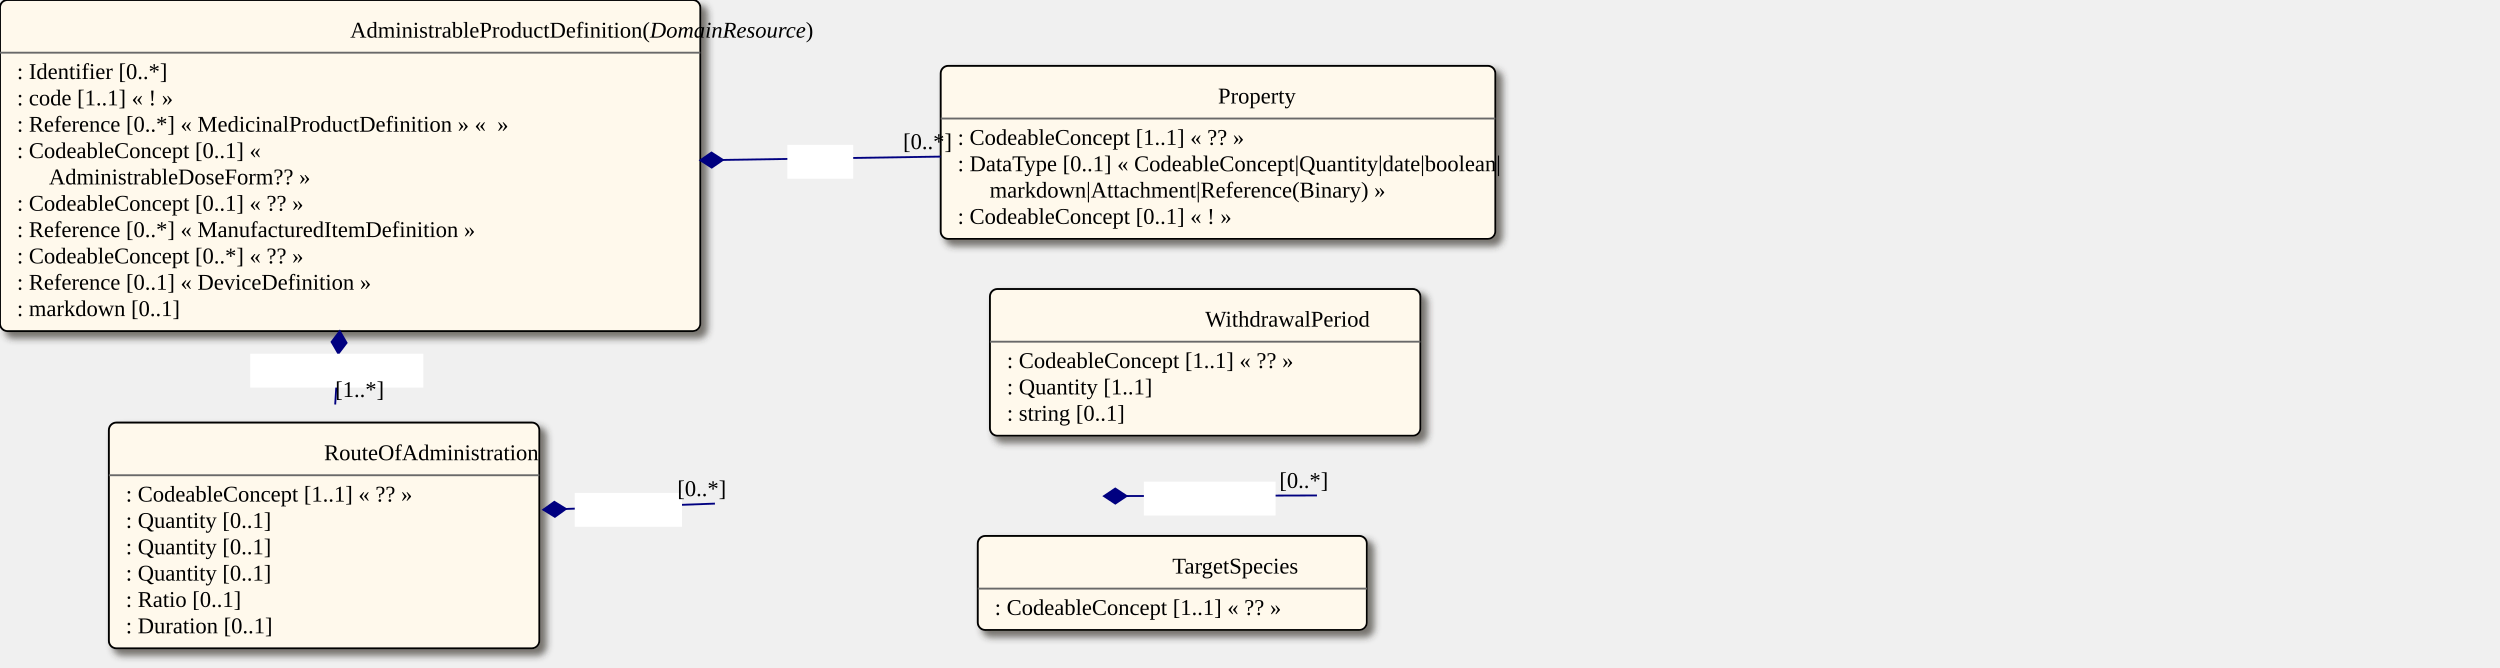
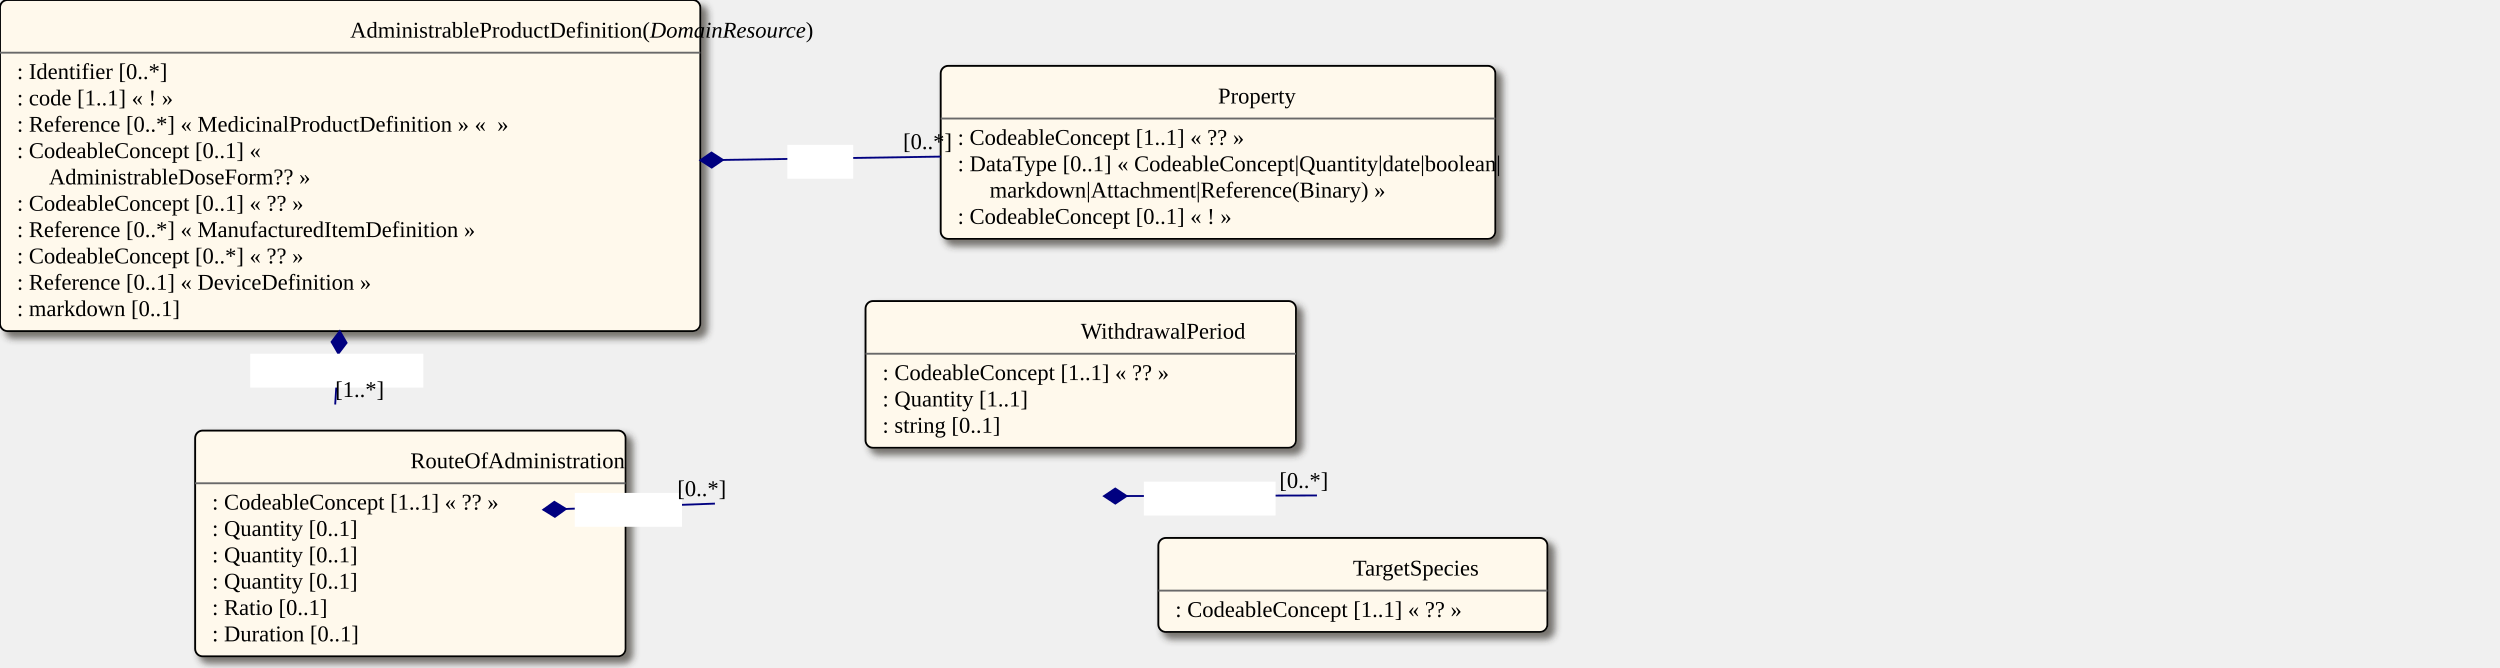
<svg xmlns="http://www.w3.org/2000/svg" xmlns:xlink="http://www.w3.org/1999/xlink" id="n442" version="1.1" width="1328.8" height="355.0">
  <defs id="defs18">
    <filter id="shadow1" x="-0.026" y="-0.106" width="1.066" height="1.272">
      <feOffset result="offOut" in="SourceGraphic" dx="3" dy="3" id="feOffset9" />
      <feColorMatrix result="matrixOut" in="offOut" type="matrix" values="0.2 0 0 0 0 0 0.2 0 0 0 0 0 0.2 0 0 0 0 0 1 0" id="feColorMatrix11" />
      <feGaussianBlur result="blurOut" in="matrixOut" stdDeviation="2" id="feGaussianBlur13" />
      <feBlend in="SourceGraphic" in2="blurOut" mode="normal" id="feBlend15" />
    </filter>
  </defs>
  <g id="n443">
    <rect id="AdministrableProductDefinition" x="0.0" y="0.0" rx="4" ry="4" width="372.24" height="176.0" filter="url(#shadow1)" style="fill:#fff9ec;stroke:black;stroke-width:1" />
    <line id="n444" x1="0.0" y1="28.0" x2="372.24" y2="28.0" style="stroke:dimgrey;stroke-width:1" />
    <text id="n445" x="186.12" y="20.0" fill="black" class="diagram-class-title  diagram-class-resource">AdministrableProductDefinition<tspan class="diagram-class-title-link" id="tspan23"> (<a id="n446" xlink:href="domainresource.html#DomainResource" class="diagram-class-reference" style="font-style: italic">DomainResource</a>)</tspan>
    </text>
    <text id="n447" x="6.0" y="42.0" fill="black" class="diagram-class-detail">
      <a id="n448" xlink:href="administrableproductdefinition-definitions.html#AdministrableProductDefinition.identifier" /> : <a id="n449" xlink:href="datatypes.html#Identifier">Identifier</a> [0..*]</text>
    <text id="n453" x="6.0" y="56.0" fill="black" class="diagram-class-detail">
      <a id="n454" xlink:href="administrableproductdefinition-definitions.html#AdministrableProductDefinition.status" /> : <a id="n455" xlink:href="datatypes.html#code">code</a> [1..1] « <a id="n456" xlink:href="valueset-publication-status.html" />! »</text>
    <text id="n463" x="6.0" y="70.0" fill="black" class="diagram-class-detail">
      <a id="n464" xlink:href="administrableproductdefinition-definitions.html#AdministrableProductDefinition.formOf" /> : <a id="n465" xlink:href="references.html#Reference">Reference</a> [0..*] « <a id="n466" xlink:href="medicinalproductdefinition.html#MedicinalProductDefinition">MedicinalProductDefinition</a> » « <a id="n467" style="padding-left: 3px; padding-right: 3px; border: 1px maroon solid; font-weight: bold; color: #301212; background-color: #fdeeee;" xlink:href="conformance-rules.html#constraints" /> »</text>
    <text id="n475" x="6.0" y="84.0" fill="black" class="diagram-class-detail">
      <a id="n476" xlink:href="administrableproductdefinition-definitions.html#AdministrableProductDefinition.administrableDoseForm" /> : <a id="n477" xlink:href="datatypes.html#CodeableConcept">CodeableConcept</a> [0..1] « <a id="n478" xlink:href="valueset-administrable-dose-form.html" />
    </text>
    <text id="n480" x="26.0" y="98.0" fill="black" class="diagram-class-detail">
      <a id="n481" xlink:href="valueset-administrable-dose-form.html">AdministrableDoseForm</a>?? »</text>
    <text id="n489" x="6.0" y="112.0" fill="black" class="diagram-class-detail">
      <a id="n490" xlink:href="administrableproductdefinition-definitions.html#AdministrableProductDefinition.unitOfPresentation" /> : <a id="n491" xlink:href="datatypes.html#CodeableConcept">CodeableConcept</a> [0..1] « <a id="n492" xlink:href="valueset-unit-of-presentation.html" />?? »</text>
    <text id="n499" x="6.0" y="126.0" fill="black" class="diagram-class-detail">
      <a id="n500" xlink:href="administrableproductdefinition-definitions.html#AdministrableProductDefinition.producedFrom" /> : <a id="n501" xlink:href="references.html#Reference">Reference</a> [0..*] « <a id="n502" xlink:href="manufactureditemdefinition.html#ManufacturedItemDefinition">ManufacturedItemDefinition</a> »</text>
    <text id="n507" x="6.0" y="140.0" fill="black" class="diagram-class-detail">
      <a id="n508" xlink:href="administrableproductdefinition-definitions.html#AdministrableProductDefinition.ingredient" /> : <a id="n509" xlink:href="datatypes.html#CodeableConcept">CodeableConcept</a> [0..*] « <a id="n510" xlink:href="valueset-substance-codes.html" />?? »</text>
    <text id="n517" x="6.0" y="154.0" fill="black" class="diagram-class-detail">
      <a id="n518" xlink:href="administrableproductdefinition-definitions.html#AdministrableProductDefinition.device" /> : <a id="n519" xlink:href="references.html#Reference">Reference</a> [0..1] « <a id="n520" xlink:href="devicedefinition.html#DeviceDefinition">DeviceDefinition</a> »</text>
    <text id="n525" x="6.0" y="168.0" fill="black" class="diagram-class-detail">
      <a id="n526" xlink:href="administrableproductdefinition-definitions.html#AdministrableProductDefinition.description" /> : <a id="n527" xlink:href="datatypes.html#markdown">markdown</a> [0..1]</text>
  </g>
  <g id="n531">
    <rect id="AdministrableProductDefinition.property" x="500.0" y="35.0" rx="4" ry="4" width="294.8" height="92.0" filter="url(#shadow1)" style="fill:#fff9ec;stroke:black;stroke-width:1" />
    <line id="n532" x1="500.0" y1="63.0" x2="794.8" y2="63.0" style="stroke:dimgrey;stroke-width:1" />
    <text id="n533" x="647.4" y="55.0" fill="black" class="diagram-class-title">Property</text>
    <text id="n534" x="506.0" y="77.0" fill="black" class="diagram-class-detail">
      <a id="n535" xlink:href="administrableproductdefinition-definitions.html#AdministrableProductDefinition.property.type" /> : <a id="n536" xlink:href="datatypes.html#CodeableConcept">CodeableConcept</a> [1..1] « <a id="n537" xlink:href="valueset-product-characteristic-codes.html" />?? »</text>
    <text id="n544" x="506.0" y="91.0" fill="black" class="diagram-class-detail">
      <a id="n545" xlink:href="administrableproductdefinition-definitions.html#AdministrableProductDefinition.property.value_x_" /> : <a id="n546" xlink:href="types.html#DataType">DataType</a> [0..1] « <a id="n547" xlink:href="datatypes.html#CodeableConcept">CodeableConcept</a>|<a id="n548" xlink:href="datatypes.html#Quantity">Quantity</a>|<a id="n549" xlink:href="datatypes.html#date">date</a>|<a id="n550" xlink:href="datatypes.html#boolean">boolean</a>|</text>
    <text id="n551" x="526.0" y="105.0" fill="black" class="diagram-class-detail">
      <a id="n552" xlink:href="datatypes.html#markdown">markdown</a>|<a id="n553" xlink:href="datatypes.html#Attachment">Attachment</a>|<a id="n554" xlink:href="references.html#Reference">Reference</a>(<a id="n555" xlink:href="binary.html#Binary">Binary</a>) »</text>
    <text id="n568" x="506.0" y="119.0" fill="black" class="diagram-class-detail">
      <a id="n569" xlink:href="administrableproductdefinition-definitions.html#AdministrableProductDefinition.property.status" /> : <a id="n570" xlink:href="datatypes.html#CodeableConcept">CodeableConcept</a> [0..1] « <a id="n571" xlink:href="valueset-publication-status.html" />! »</text>
  </g>
-   <g id="n578" transform="translate(-2.132905,9.598074)">
+   <g id="n578" transform="translate(43.72456,13.86388)">
    <rect id="AdministrableProductDefinition.routeOfAdministration" x="60" y="215" rx="4" ry="4" width="228.8" height="120" filter="url(#shadow1)" style="fill:#fff9ec;stroke:#000000;stroke-width:1" />
    <line id="n579" x1="60" y1="243" x2="288.8" y2="243" style="stroke:#696969;stroke-width:1" />
    <text id="n580" x="174.4" y="235" fill="#000000" class="diagram-class-title">RouteOfAdministration</text>
    <text id="n581" x="66" y="257" fill="#000000" class="diagram-class-detail">
      <a id="n582" xlink:href="administrableproductdefinition-definitions.html#AdministrableProductDefinition.routeOfAdministration.code" /> : <a id="n583" xlink:href="datatypes.html#CodeableConcept">CodeableConcept</a> [1..1] « <a id="n584" xlink:href="valueset-route-codes.html" />?? »</text>
    <text id="n591" x="66" y="271" fill="#000000" class="diagram-class-detail">
      <a id="n592" xlink:href="administrableproductdefinition-definitions.html#AdministrableProductDefinition.routeOfAdministration.firstDose" /> : <a id="n593" xlink:href="datatypes.html#Quantity">Quantity</a> [0..1]</text>
    <text id="n597" x="66" y="285" fill="#000000" class="diagram-class-detail">
      <a id="n598" xlink:href="administrableproductdefinition-definitions.html#AdministrableProductDefinition.routeOfAdministration.maxSingleDose" /> : <a id="n599" xlink:href="datatypes.html#Quantity">Quantity</a> [0..1]</text>
    <text id="n603" x="66" y="299" fill="#000000" class="diagram-class-detail">
      <a id="n604" xlink:href="administrableproductdefinition-definitions.html#AdministrableProductDefinition.routeOfAdministration.maxDosePerDay" /> : <a id="n605" xlink:href="datatypes.html#Quantity">Quantity</a> [0..1]</text>
    <text id="n609" x="66" y="313" fill="#000000" class="diagram-class-detail">
      <a id="n610" xlink:href="administrableproductdefinition-definitions.html#AdministrableProductDefinition.routeOfAdministration.maxDosePerTreatmentPeriod" /> : <a id="n611" xlink:href="datatypes.html#Ratio">Ratio</a> [0..1]</text>
    <text id="n615" x="66" y="327" fill="#000000" class="diagram-class-detail">
      <a id="n616" xlink:href="administrableproductdefinition-definitions.html#AdministrableProductDefinition.routeOfAdministration.maxTreatmentPeriod" /> : <a id="n617" xlink:href="datatypes.html#Duration">Duration</a> [0..1]</text>
  </g>
-   <g id="n621" transform="translate(139.7053,45.85747)">
+   <g id="n621" transform="translate(235.686,46.92392)">
    <rect id="AdministrableProductDefinition.routeOfAdministration.targetSpecies" x="380" y="239" rx="4" ry="4" width="206.8" height="50" filter="url(#shadow1)" style="fill:#fff9ec;stroke:#000000;stroke-width:1" />
    <line id="n622" x1="380" y1="267" x2="586.8" y2="267" style="stroke:#696969;stroke-width:1" />
    <text id="n623" x="483.4" y="259" fill="#000000" class="diagram-class-title">TargetSpecies</text>
    <text id="n624" x="386" y="281" fill="#000000" class="diagram-class-detail">
      <a id="n625" xlink:href="administrableproductdefinition-definitions.html#AdministrableProductDefinition.routeOfAdministration.targetSpecies.code" /> : <a id="n626" xlink:href="datatypes.html#CodeableConcept">CodeableConcept</a> [1..1] « <a id="n627" xlink:href="valueset-target-species.html" />?? »</text>
  </g>
-   <g id="n634" transform="translate(-173.8318,-70.38588)">
+   <g id="n634" transform="translate(-239.9519,-63.98716)">
    <rect id="AdministrableProductDefinition.routeOfAdministration.targetSpecies.withdrawalPeriod" x="700" y="224" rx="4" ry="4" width="228.8" height="78" filter="url(#shadow1)" style="fill:#fff9ec;stroke:#000000;stroke-width:1" />
    <line id="n635" x1="700" y1="252" x2="928.8" y2="252" style="stroke:#696969;stroke-width:1" />
    <text id="n636" x="814.4" y="244" fill="#000000" class="diagram-class-title">WithdrawalPeriod</text>
    <text id="n637" x="706" y="266" fill="#000000" class="diagram-class-detail">
      <a id="n638" xlink:href="administrableproductdefinition-definitions.html#AdministrableProductDefinition.routeOfAdministration.targetSpecies.withdrawalPeriod.tissue" /> : <a id="n639" xlink:href="datatypes.html#CodeableConcept">CodeableConcept</a> [1..1] « <a id="n640" xlink:href="valueset-animal-tissue-type.html" />?? »</text>
    <text id="n647" x="706" y="280" fill="#000000" class="diagram-class-detail">
      <a id="n648" xlink:href="administrableproductdefinition-definitions.html#AdministrableProductDefinition.routeOfAdministration.targetSpecies.withdrawalPeriod.value" /> : <a id="n649" xlink:href="datatypes.html#Quantity">Quantity</a> [1..1]</text>
    <text id="n653" x="706" y="294" fill="#000000" class="diagram-class-detail">
      <a id="n654" xlink:href="administrableproductdefinition-definitions.html#AdministrableProductDefinition.routeOfAdministration.targetSpecies.withdrawalPeriod.supportingInformation" /> : <a id="n655" xlink:href="datatypes.html#string">string</a> [0..1]</text>
  </g>
  <line id="n659" x1="372.24" y1="85.176" x2="500.0" y2="83.237" style="stroke:navy;stroke-width:1" />
  <polygon id="n660" points="372.24,85.176 378.24,89.176 384.24,85.176 378.24,81.176 372.24,85.176" style="fill:navy;stroke:navy;stroke-width:1" transform="rotate(-0.8694062 372.24 85.1756)" />
  <rect id="n661" x="418.5" y="77.0" width="35.0" height="18.0" style="fill:white;stroke:black;stroke-width:0" />
  <text id="n662" x="436.0" y="87.0" fill="black" class="diagram-class-linkage">
    <a id="n663" xlink:href="administrableproductdefinition-definitions.html#AdministrableProductDefinition.property" />
  </text>
  <text id="n664" x="480.0" y="79.237" fill="black" class="diagram-class-linkage">[0..*]</text>
  <line id="n665" x1="586.8" y1="263.688" x2="700.0" y2="263.346" style="stroke:navy;stroke-width:1" />
  <polygon id="n666" points="586.8,263.688 592.8,267.688 598.8,263.688 592.8,259.688 586.8,263.688" style="fill:navy;stroke:navy;stroke-width:1" transform="rotate(-0.1730985 586.8 263.6876)" />
  <rect id="n667" x="608.0" y="256.0" width="70.0" height="18.0" style="fill:white;stroke:black;stroke-width:0" />
  <text id="n668" x="643.0" y="266.0" fill="black" class="diagram-class-linkage">
    <a id="n669" xlink:href="administrableproductdefinition-definitions.html#AdministrableProductDefinition.routeOfAdministration.targetSpecies.withdrawalPeriod" />
  </text>
  <text id="n670" x="680.0" y="259.346" fill="black" class="diagram-class-linkage">[0..*]</text>
  <line id="n671" x1="288.8" y1="270.928" x2="380.0" y2="267.681" style="stroke:navy;stroke-width:1" />
  <polygon id="n672" points="288.8,270.928 294.8,274.928 300.8,270.928 294.8,266.928 288.8,270.928" style="fill:navy;stroke:navy;stroke-width:1" transform="rotate(-2.038795 288.8 270.9275)" />
  <rect id="n673" x="305.5" y="262.0" width="57.0" height="18.0" style="fill:white;stroke:black;stroke-width:0" />
  <text id="n674" x="334.0" y="272.0" fill="black" class="diagram-class-linkage">
    <a id="n675" xlink:href="administrableproductdefinition-definitions.html#AdministrableProductDefinition.routeOfAdministration.targetSpecies" />
  </text>
  <text id="n676" x="360.0" y="263.681" fill="black" class="diagram-class-linkage">[0..*]</text>
  <line id="n677" x1="180.605" y1="176.0" x2="178.16" y2="215.0" style="stroke:navy;stroke-width:1" />
  <polygon id="n678" points="180.605,176.0 186.605,180.0 192.605,176.0 186.605,172.0 180.605,176.0" style="fill:navy;stroke:navy;stroke-width:1" transform="rotate(93.58625 180.6047 176.0)" />
  <rect id="n679" x="133.0" y="188.0" width="92.0" height="18.0" style="fill:white;stroke:black;stroke-width:0" />
  <text id="n680" x="179.0" y="198.0" fill="black" class="diagram-class-linkage">
    <a id="n681" xlink:href="administrableproductdefinition-definitions.html#AdministrableProductDefinition.routeOfAdministration" />
  </text>
  <text id="n682" x="178.16" y="211.0" fill="black" class="diagram-class-linkage">[1..*]</text>
</svg>
